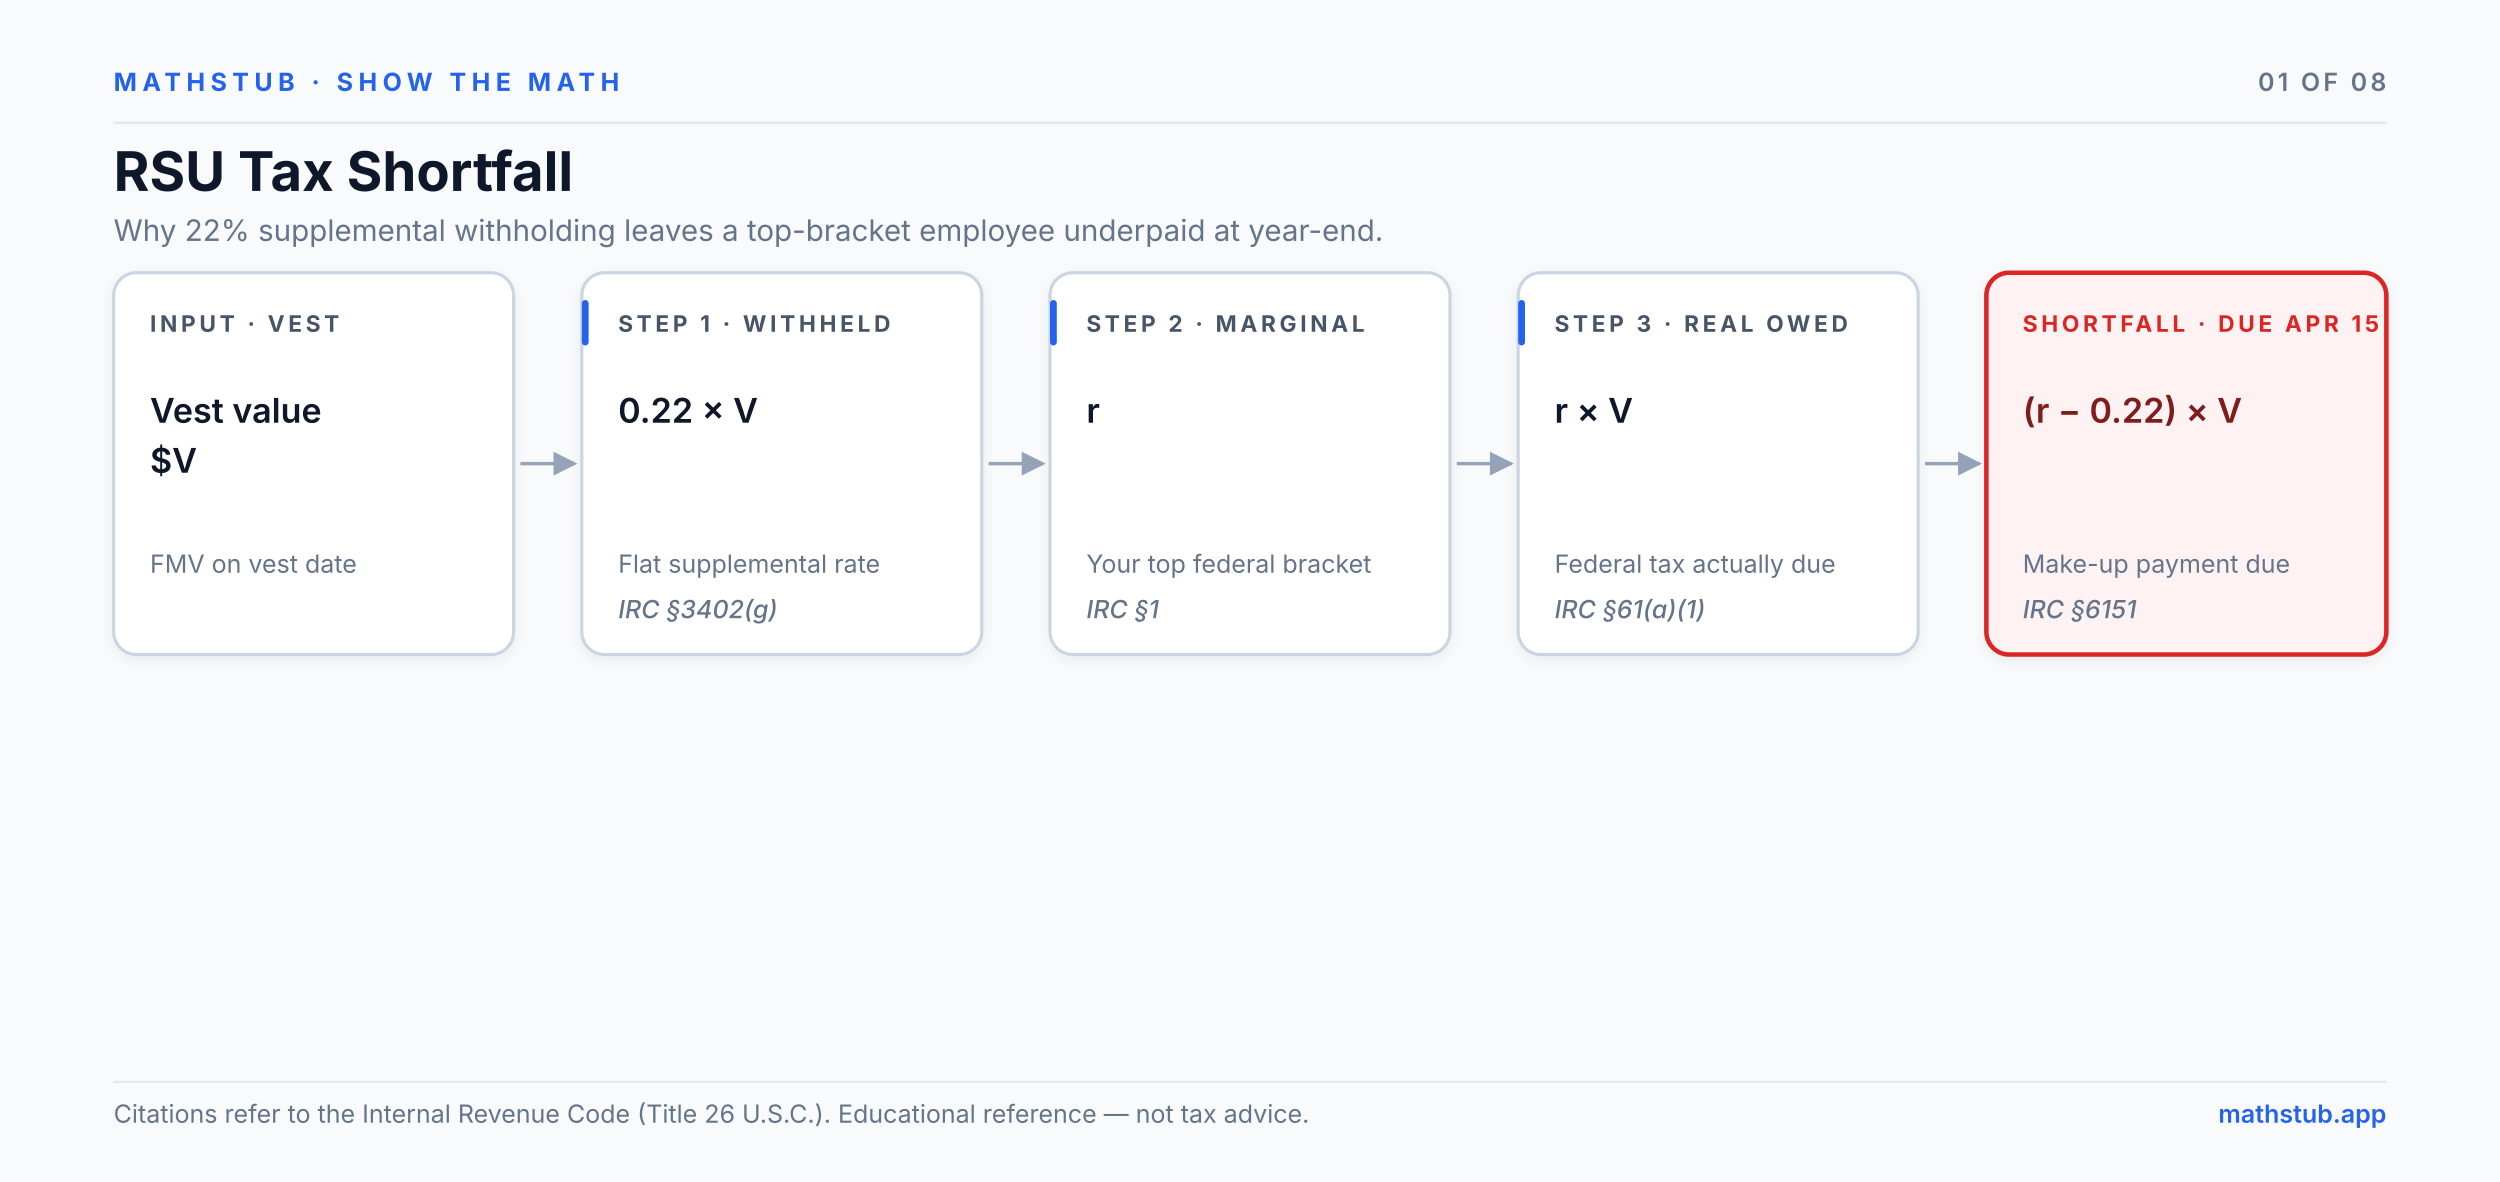
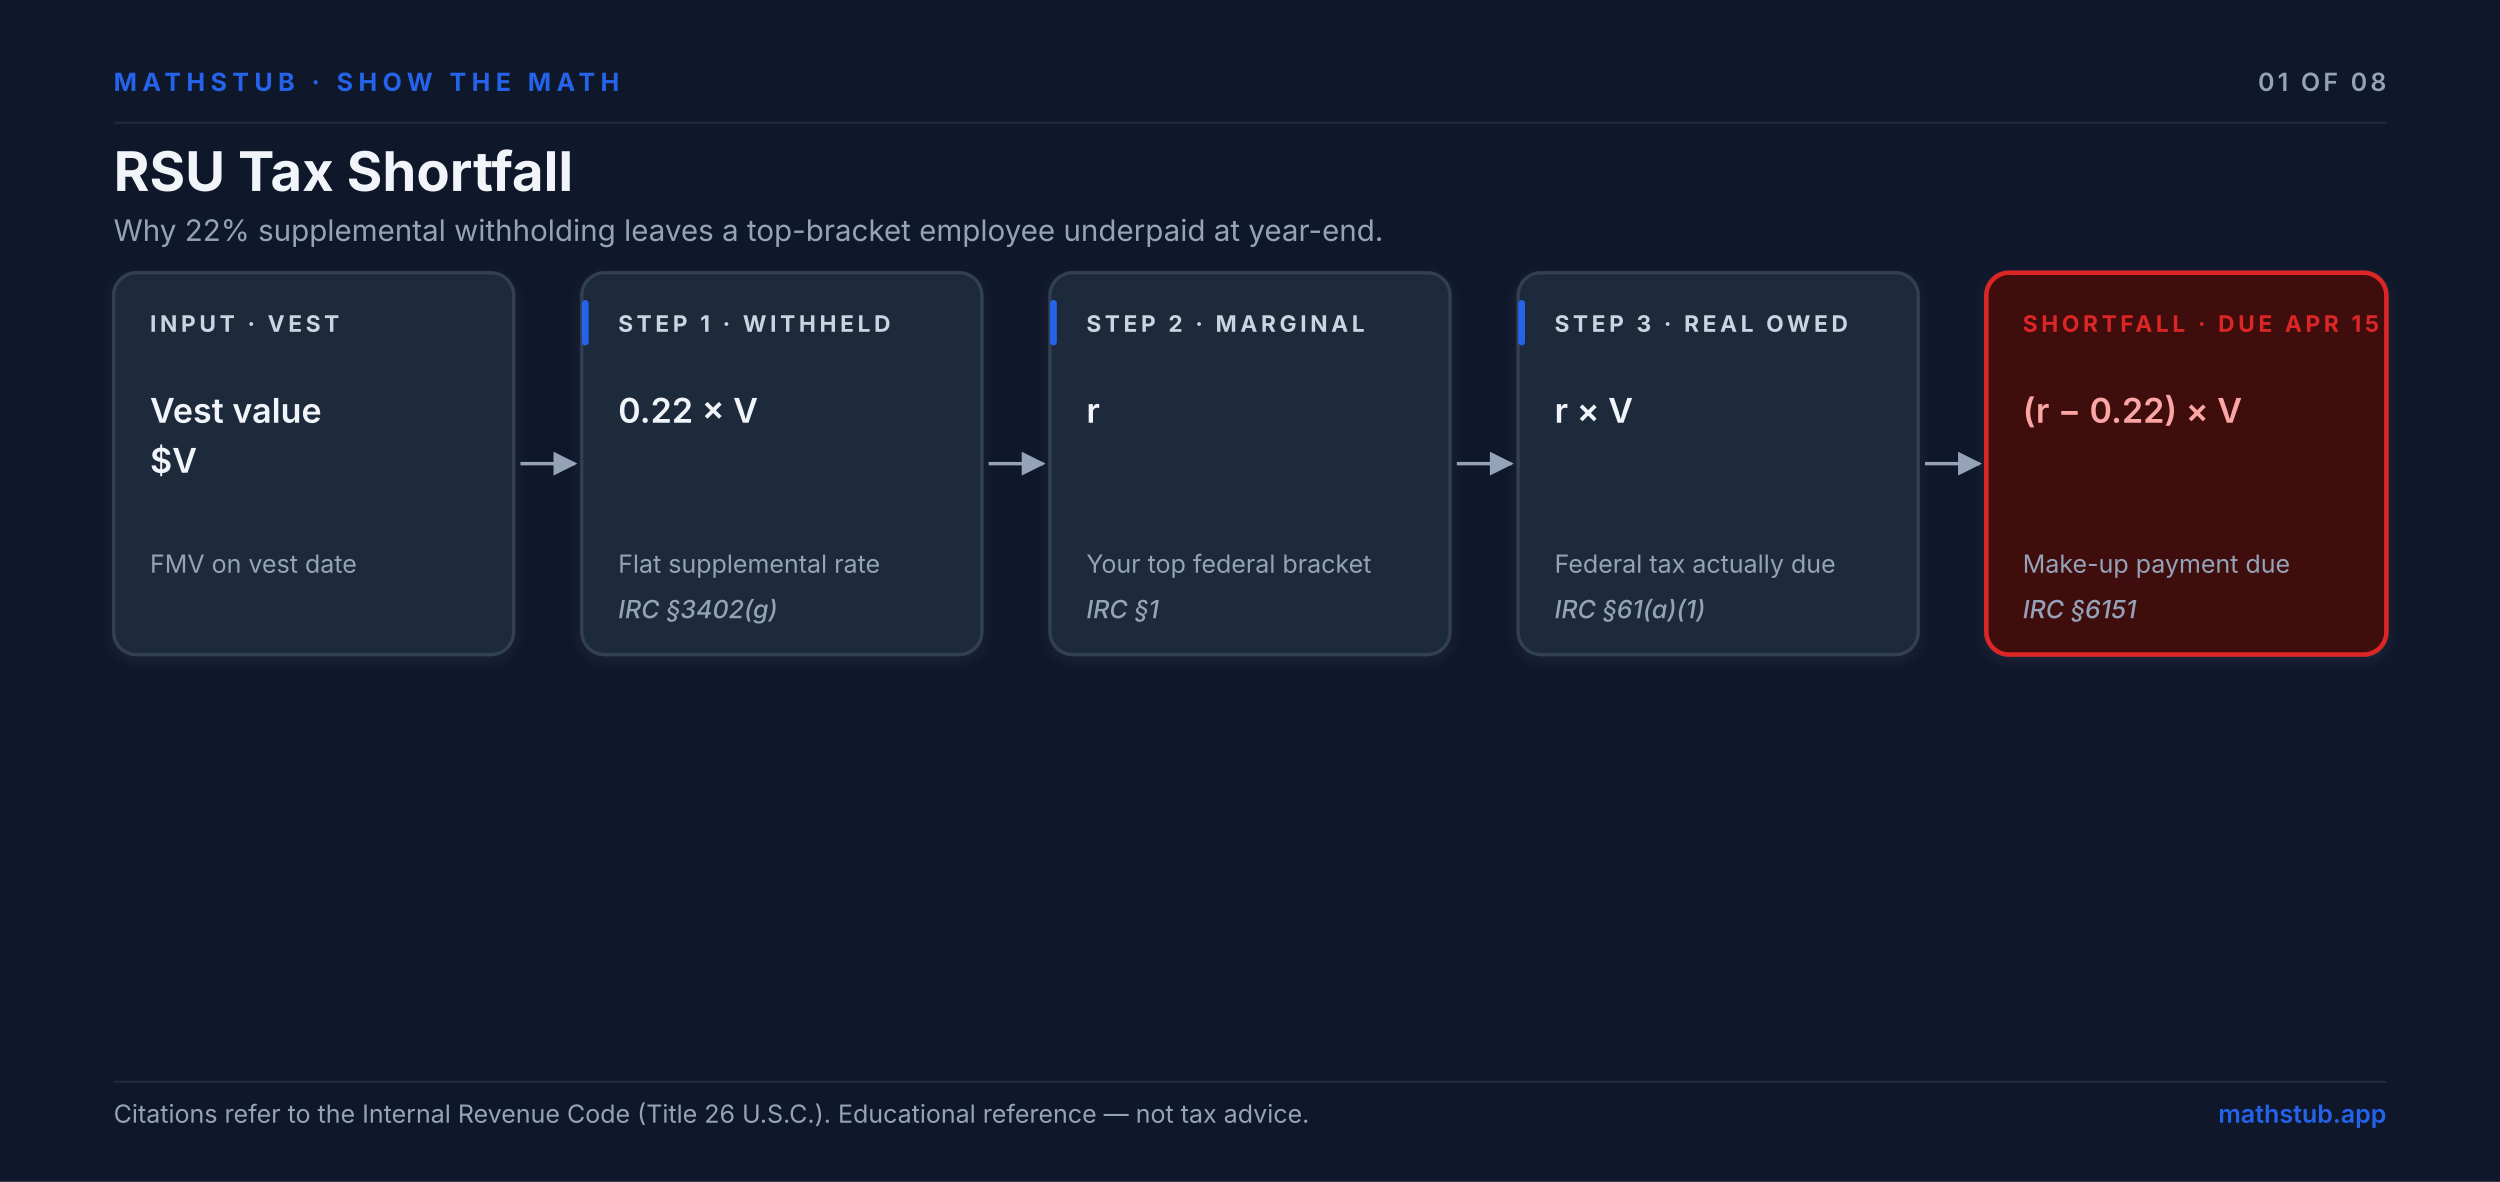
<svg xmlns="http://www.w3.org/2000/svg" viewBox="0 0 1100 520" width="1100" height="520" font-family="Inter, system-ui, -apple-system, 'Segoe UI', sans-serif">
  <defs>
    <marker id="arrow" viewBox="0 0 10 10" refX="9" refY="5" markerWidth="7" markerHeight="7" orient="auto-start-reverse">
      <path d="M0,0 L10,5 L0,10 z" fill="#94a3b8" />
    </marker>
    <filter id="boxShadow" x="-5%" y="-5%" width="110%" height="115%">
-       <feDropShadow dx="0" dy="2" stdDeviation="3" flood-color="#0f172a" flood-opacity="0.06" />
+       <feDropShadow dx="0" dy="2" stdDeviation="3" flood-color="#f1f5f9" flood-opacity="0.06" />
    </filter>
  </defs>
-   <rect width="1100" height="520" fill="#f8fafc" />
+   <rect width="1100" height="520" fill="#0f172a" />
  <text x="50" y="40" font-size="11" font-weight="700" fill="#2563eb" letter-spacing="2.4">MATHSTUB · SHOW THE MATH</text>
-   <text x="1050" y="40" font-size="11" font-weight="600" fill="#64748b" text-anchor="end" letter-spacing="1.4">01 OF 08</text>
-   <line x1="50" y1="54" x2="1050" y2="54" stroke="#e2e8f0" stroke-width="1" />
-   <text x="50" y="84" font-size="24" font-weight="700" fill="#0f172a">RSU Tax Shortfall</text>
-   <text x="50" y="106" font-size="13" font-weight="400" fill="#64748b">Why 22% supplemental withholding leaves a top-bracket employee underpaid at year-end.</text>
-   <rect x="50" y="120" width="176" height="168" rx="10" fill="#ffffff" stroke="#cbd5e1" stroke-width="1.4" filter="url(#boxShadow)" />
-   <text x="66" y="146" font-size="10" font-weight="700" fill="#475569" letter-spacing="1.6">INPUT · VEST</text>
-   <text x="66" y="186" font-size="15" font-weight="600" fill="#0f172a">Vest value</text>
-   <text x="66" y="208" font-size="15" font-weight="600" fill="#0f172a">$V</text>
-   <text x="66" y="252" font-size="11" font-weight="400" fill="#64748b">FMV on vest date</text>
+   <text x="1050" y="40" font-size="11" font-weight="600" fill="#94a3b8" text-anchor="end" letter-spacing="1.4">01 OF 08</text>
+   <line x1="50" y1="54" x2="1050" y2="54" stroke="#1f2937" stroke-width="1" />
+   <text x="50" y="84" font-size="24" font-weight="700" fill="#f1f5f9">RSU Tax Shortfall</text>
+   <text x="50" y="106" font-size="13" font-weight="400" fill="#94a3b8">Why 22% supplemental withholding leaves a top-bracket employee underpaid at year-end.</text>
+   <rect x="50" y="120" width="176" height="168" rx="10" fill="#1e293b" stroke="#334155" stroke-width="1.4" filter="url(#boxShadow)" />
+   <text x="66" y="146" font-size="10" font-weight="700" fill="#cbd5e1" letter-spacing="1.6">INPUT · VEST</text>
+   <text x="66" y="186" font-size="15" font-weight="600" fill="#f1f5f9">Vest value</text>
+   <text x="66" y="208" font-size="15" font-weight="600" fill="#f1f5f9">$V</text>
+   <text x="66" y="252" font-size="11" font-weight="400" fill="#94a3b8">FMV on vest date</text>
  <line x1="229" y1="204" x2="253" y2="204" stroke="#94a3b8" stroke-width="1.5" marker-end="url(#arrow)" />
-   <rect x="256" y="120" width="176" height="168" rx="10" fill="#ffffff" stroke="#cbd5e1" stroke-width="1.4" filter="url(#boxShadow)" />
+   <rect x="256" y="120" width="176" height="168" rx="10" fill="#1e293b" stroke="#334155" stroke-width="1.4" filter="url(#boxShadow)" />
  <rect x="256" y="132" width="3" height="20" rx="1.5" fill="#2563eb" />
-   <text x="272" y="146" font-size="10" font-weight="700" fill="#475569" letter-spacing="1.6">STEP 1 · WITHHELD</text>
-   <text x="272" y="186" font-size="15" font-weight="600" fill="#0f172a">0.22 × V</text>
-   <text x="272" y="252" font-size="11" font-weight="400" fill="#64748b">Flat supplemental rate</text>
-   <text x="272" y="272" font-size="11" font-style="italic" font-weight="500" fill="#64748b">IRC §3402(g)</text>
+   <text x="272" y="146" font-size="10" font-weight="700" fill="#cbd5e1" letter-spacing="1.6">STEP 1 · WITHHELD</text>
+   <text x="272" y="186" font-size="15" font-weight="600" fill="#f1f5f9">0.22 × V</text>
+   <text x="272" y="252" font-size="11" font-weight="400" fill="#94a3b8">Flat supplemental rate</text>
+   <text x="272" y="272" font-size="11" font-style="italic" font-weight="500" fill="#94a3b8">IRC §3402(g)</text>
  <line x1="435" y1="204" x2="459" y2="204" stroke="#94a3b8" stroke-width="1.5" marker-end="url(#arrow)" />
-   <rect x="462" y="120" width="176" height="168" rx="10" fill="#ffffff" stroke="#cbd5e1" stroke-width="1.4" filter="url(#boxShadow)" />
+   <rect x="462" y="120" width="176" height="168" rx="10" fill="#1e293b" stroke="#334155" stroke-width="1.4" filter="url(#boxShadow)" />
  <rect x="462" y="132" width="3" height="20" rx="1.5" fill="#2563eb" />
-   <text x="478" y="146" font-size="10" font-weight="700" fill="#475569" letter-spacing="1.6">STEP 2 · MARGINAL</text>
-   <text x="478" y="186" font-size="15" font-weight="600" fill="#0f172a">r</text>
-   <text x="478" y="252" font-size="11" font-weight="400" fill="#64748b">Your top federal bracket</text>
-   <text x="478" y="272" font-size="11" font-style="italic" font-weight="500" fill="#64748b">IRC §1</text>
+   <text x="478" y="146" font-size="10" font-weight="700" fill="#cbd5e1" letter-spacing="1.6">STEP 2 · MARGINAL</text>
+   <text x="478" y="186" font-size="15" font-weight="600" fill="#f1f5f9">r</text>
+   <text x="478" y="252" font-size="11" font-weight="400" fill="#94a3b8">Your top federal bracket</text>
+   <text x="478" y="272" font-size="11" font-style="italic" font-weight="500" fill="#94a3b8">IRC §1</text>
  <line x1="641" y1="204" x2="665" y2="204" stroke="#94a3b8" stroke-width="1.5" marker-end="url(#arrow)" />
-   <rect x="668" y="120" width="176" height="168" rx="10" fill="#ffffff" stroke="#cbd5e1" stroke-width="1.4" filter="url(#boxShadow)" />
+   <rect x="668" y="120" width="176" height="168" rx="10" fill="#1e293b" stroke="#334155" stroke-width="1.4" filter="url(#boxShadow)" />
  <rect x="668" y="132" width="3" height="20" rx="1.5" fill="#2563eb" />
-   <text x="684" y="146" font-size="10" font-weight="700" fill="#475569" letter-spacing="1.6">STEP 3 · REAL OWED</text>
-   <text x="684" y="186" font-size="15" font-weight="600" fill="#0f172a">r × V</text>
-   <text x="684" y="252" font-size="11" font-weight="400" fill="#64748b">Federal tax actually due</text>
-   <text x="684" y="272" font-size="11" font-style="italic" font-weight="500" fill="#64748b">IRC §61(a)(1)</text>
+   <text x="684" y="146" font-size="10" font-weight="700" fill="#cbd5e1" letter-spacing="1.6">STEP 3 · REAL OWED</text>
+   <text x="684" y="186" font-size="15" font-weight="600" fill="#f1f5f9">r × V</text>
+   <text x="684" y="252" font-size="11" font-weight="400" fill="#94a3b8">Federal tax actually due</text>
+   <text x="684" y="272" font-size="11" font-style="italic" font-weight="500" fill="#94a3b8">IRC §61(a)(1)</text>
  <line x1="847" y1="204" x2="871" y2="204" stroke="#94a3b8" stroke-width="1.5" marker-end="url(#arrow)" />
-   <rect x="874" y="120" width="176" height="168" rx="10" fill="#fef2f2" stroke="#dc2626" stroke-width="2" filter="url(#boxShadow)" />
+   <rect x="874" y="120" width="176" height="168" rx="10" fill="#3f0a0a" stroke="#dc2626" stroke-width="2" filter="url(#boxShadow)" />
  <text x="890" y="146" font-size="10" font-weight="700" fill="#dc2626" letter-spacing="1.6">SHORTFALL · DUE APR 15</text>
-   <text x="890" y="186" font-size="15" font-weight="600" fill="#7f1d1d">(r − 0.22) × V</text>
-   <text x="890" y="252" font-size="11" font-weight="400" fill="#64748b">Make-up payment due</text>
-   <text x="890" y="272" font-size="11" font-style="italic" font-weight="500" fill="#64748b">IRC §6151</text>
-   <line x1="50" y1="476" x2="1050" y2="476" stroke="#e2e8f0" stroke-width="1" />
-   <text x="50" y="494" font-size="11" fill="#64748b">Citations refer to the Internal Revenue Code (Title 26 U.S.C.). Educational reference — not tax advice.</text>
+   <text x="890" y="186" font-size="15" font-weight="600" fill="#fca5a5">(r − 0.22) × V</text>
+   <text x="890" y="252" font-size="11" font-weight="400" fill="#94a3b8">Make-up payment due</text>
+   <text x="890" y="272" font-size="11" font-style="italic" font-weight="500" fill="#94a3b8">IRC §6151</text>
+   <line x1="50" y1="476" x2="1050" y2="476" stroke="#1f2937" stroke-width="1" />
+   <text x="50" y="494" font-size="11" fill="#94a3b8">Citations refer to the Internal Revenue Code (Title 26 U.S.C.). Educational reference — not tax advice.</text>
  <text x="1050" y="494" font-size="11" font-weight="600" fill="#2563eb" text-anchor="end">mathstub.app</text>
</svg>
